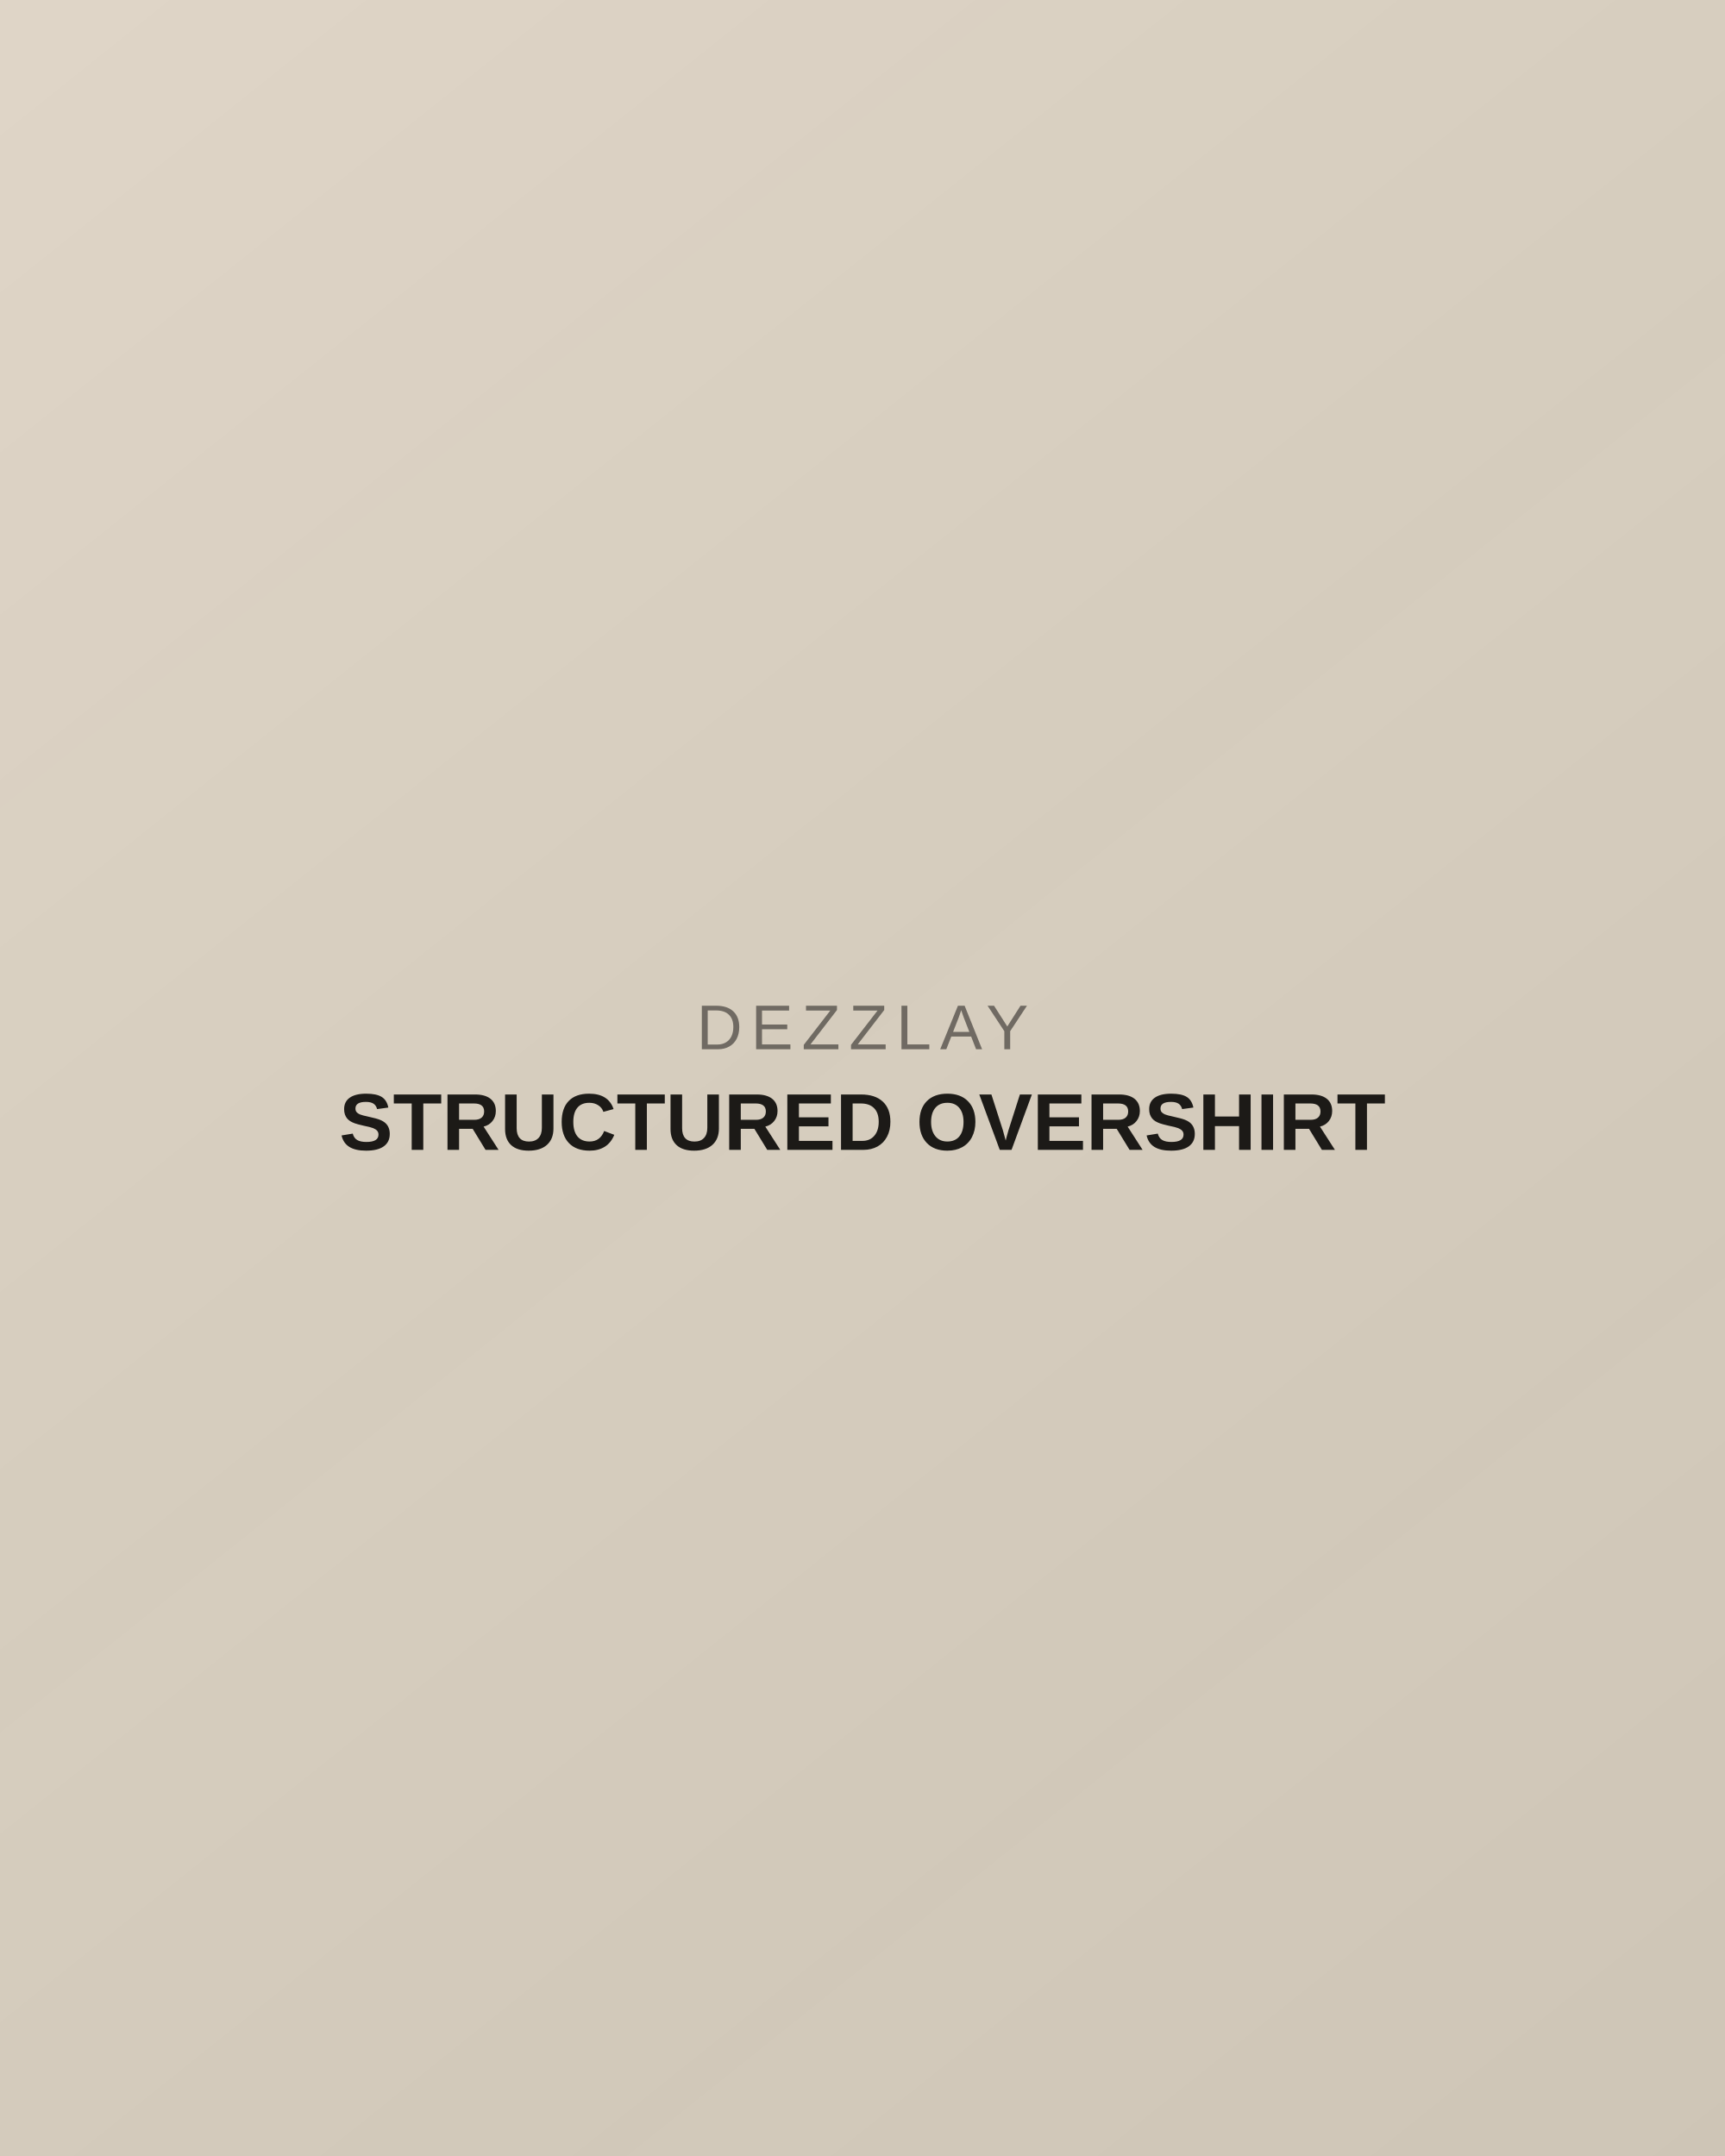
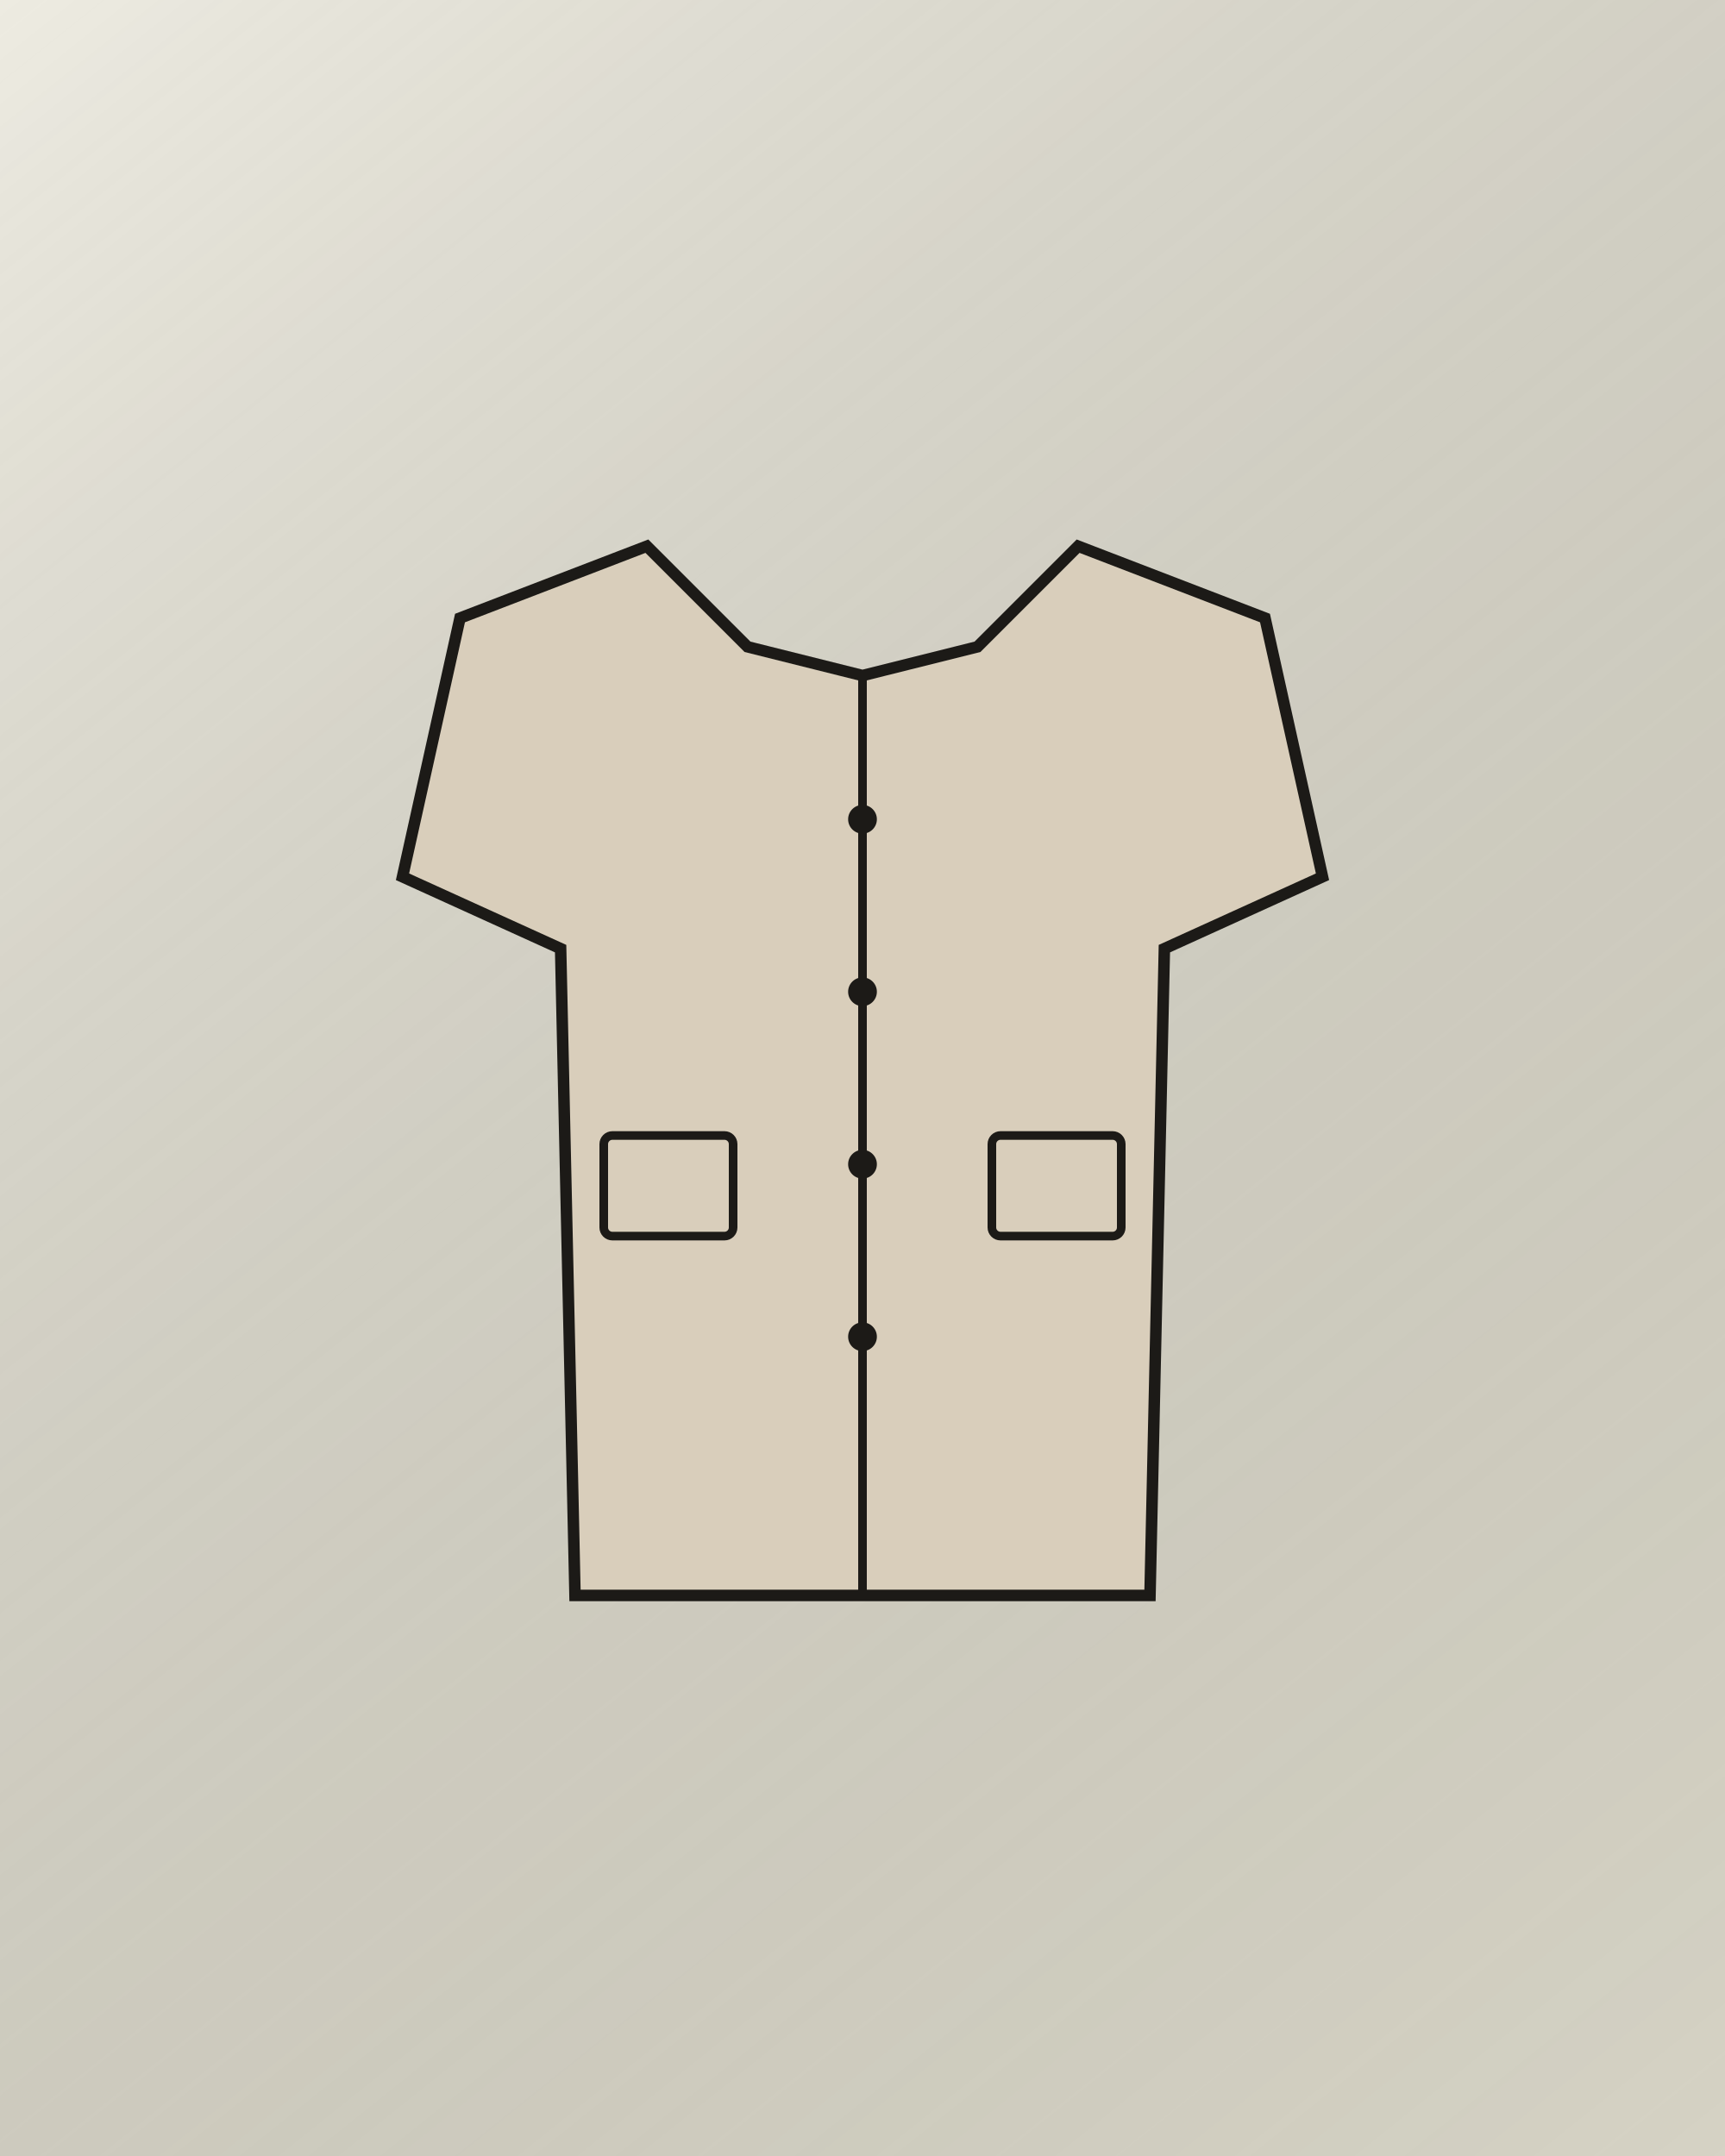
<svg xmlns="http://www.w3.org/2000/svg" viewBox="0 0 600 750">
-   <rect width="600" height="750" fill="#DCD2C2" />
-   <rect x="0" y="0" width="600" height="750" fill="url(#g1a)" opacity="0.5" />
  <defs>
-     <linearGradient id="g1a" x1="0" y1="0" x2="600" y2="750" gradientUnits="userSpaceOnUse">
-       <stop offset="0" stop-color="#ffffff" stop-opacity="0.15" />
-       <stop offset="1" stop-color="#000000" stop-opacity="0.12" />
+     <linearGradient id="bgGrad" x1="0" y1="0" x2="600" y2="750" gradientUnits="userSpaceOnUse">
+       <stop offset="0" stop-color="#ffffff" stop-opacity="0.35" />
+       <stop offset="1" stop-color="#000000" stop-opacity="0.06" />
    </linearGradient>
  </defs>
-   <text x="300" y="365" font-family="'Helvetica Neue', Arial, sans-serif" font-size="22" letter-spacing="3" fill="#1C1A17" text-anchor="middle" opacity="0.55">DEZZLAY</text>
-   <text x="300" y="400" font-family="'Helvetica Neue', Arial, sans-serif" font-size="28" font-weight="600" fill="#1C1A17" text-anchor="middle">STRUCTURED OVERSHIRT</text>
+   <rect width="600" height="750" fill="#E3E0D1" />
+   <rect width="600" height="750" fill="url(#bgGrad)" />
+   <g transform="translate(300,375)">
+     <g>
+       <path d="M -140,-160 L -75,-185 L -40,-150 L 0,-140 L 40,-150 L 75,-185 L 140,-160 L 160,-70 L 105,-45 L 100,180 L -100,180 L -105,-45 L -160,-70 Z" fill="#D9CEBB" stroke="#1C1A17" stroke-width="4" />
+       <line x1="0" y1="-140" x2="0" y2="180" stroke="#1C1A17" stroke-width="3" />
+       <circle cx="0" cy="-90" r="5" fill="#1C1A17" />
+       <circle cx="0" cy="-30" r="5" fill="#1C1A17" />
+       <circle cx="0" cy="30" r="5" fill="#1C1A17" />
+       <circle cx="0" cy="90" r="5" fill="#1C1A17" />
+       <rect x="-90" y="20" width="45" height="35" rx="3" fill="none" stroke="#1C1A17" stroke-width="3" />
+       <rect x="45" y="20" width="45" height="35" rx="3" fill="none" stroke="#1C1A17" stroke-width="3" />
+     </g>
+   </g>
</svg>
